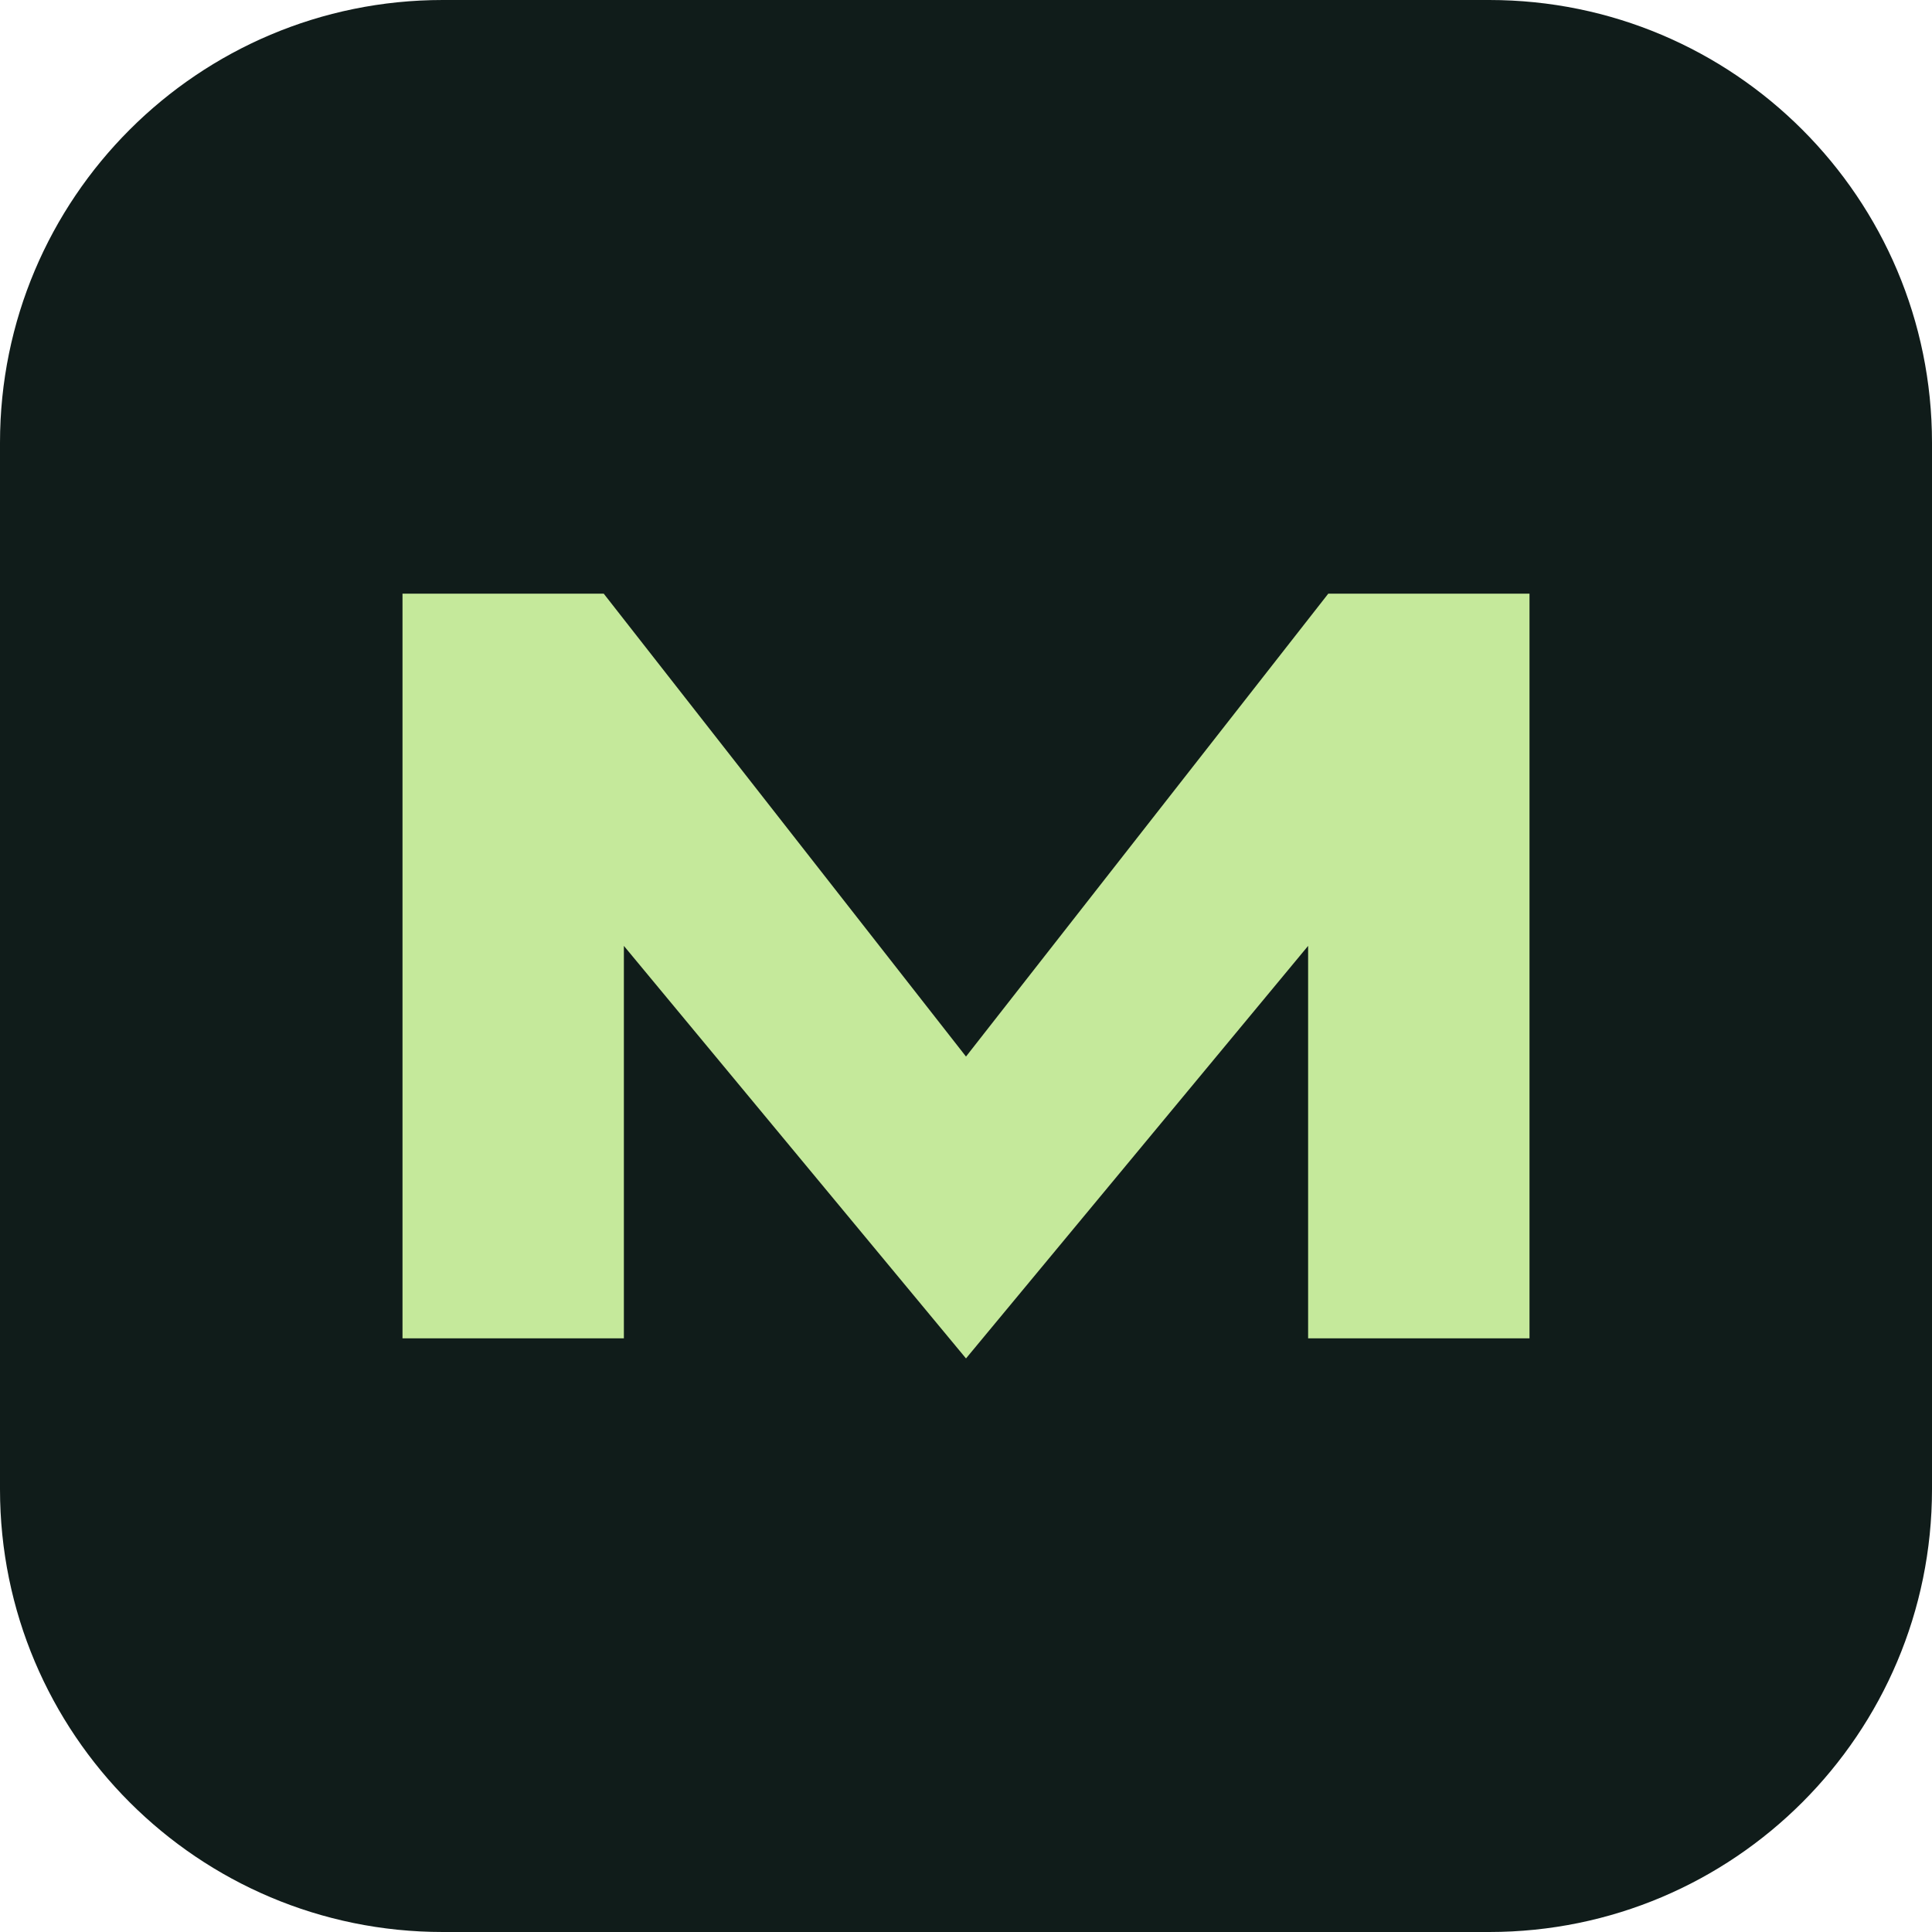
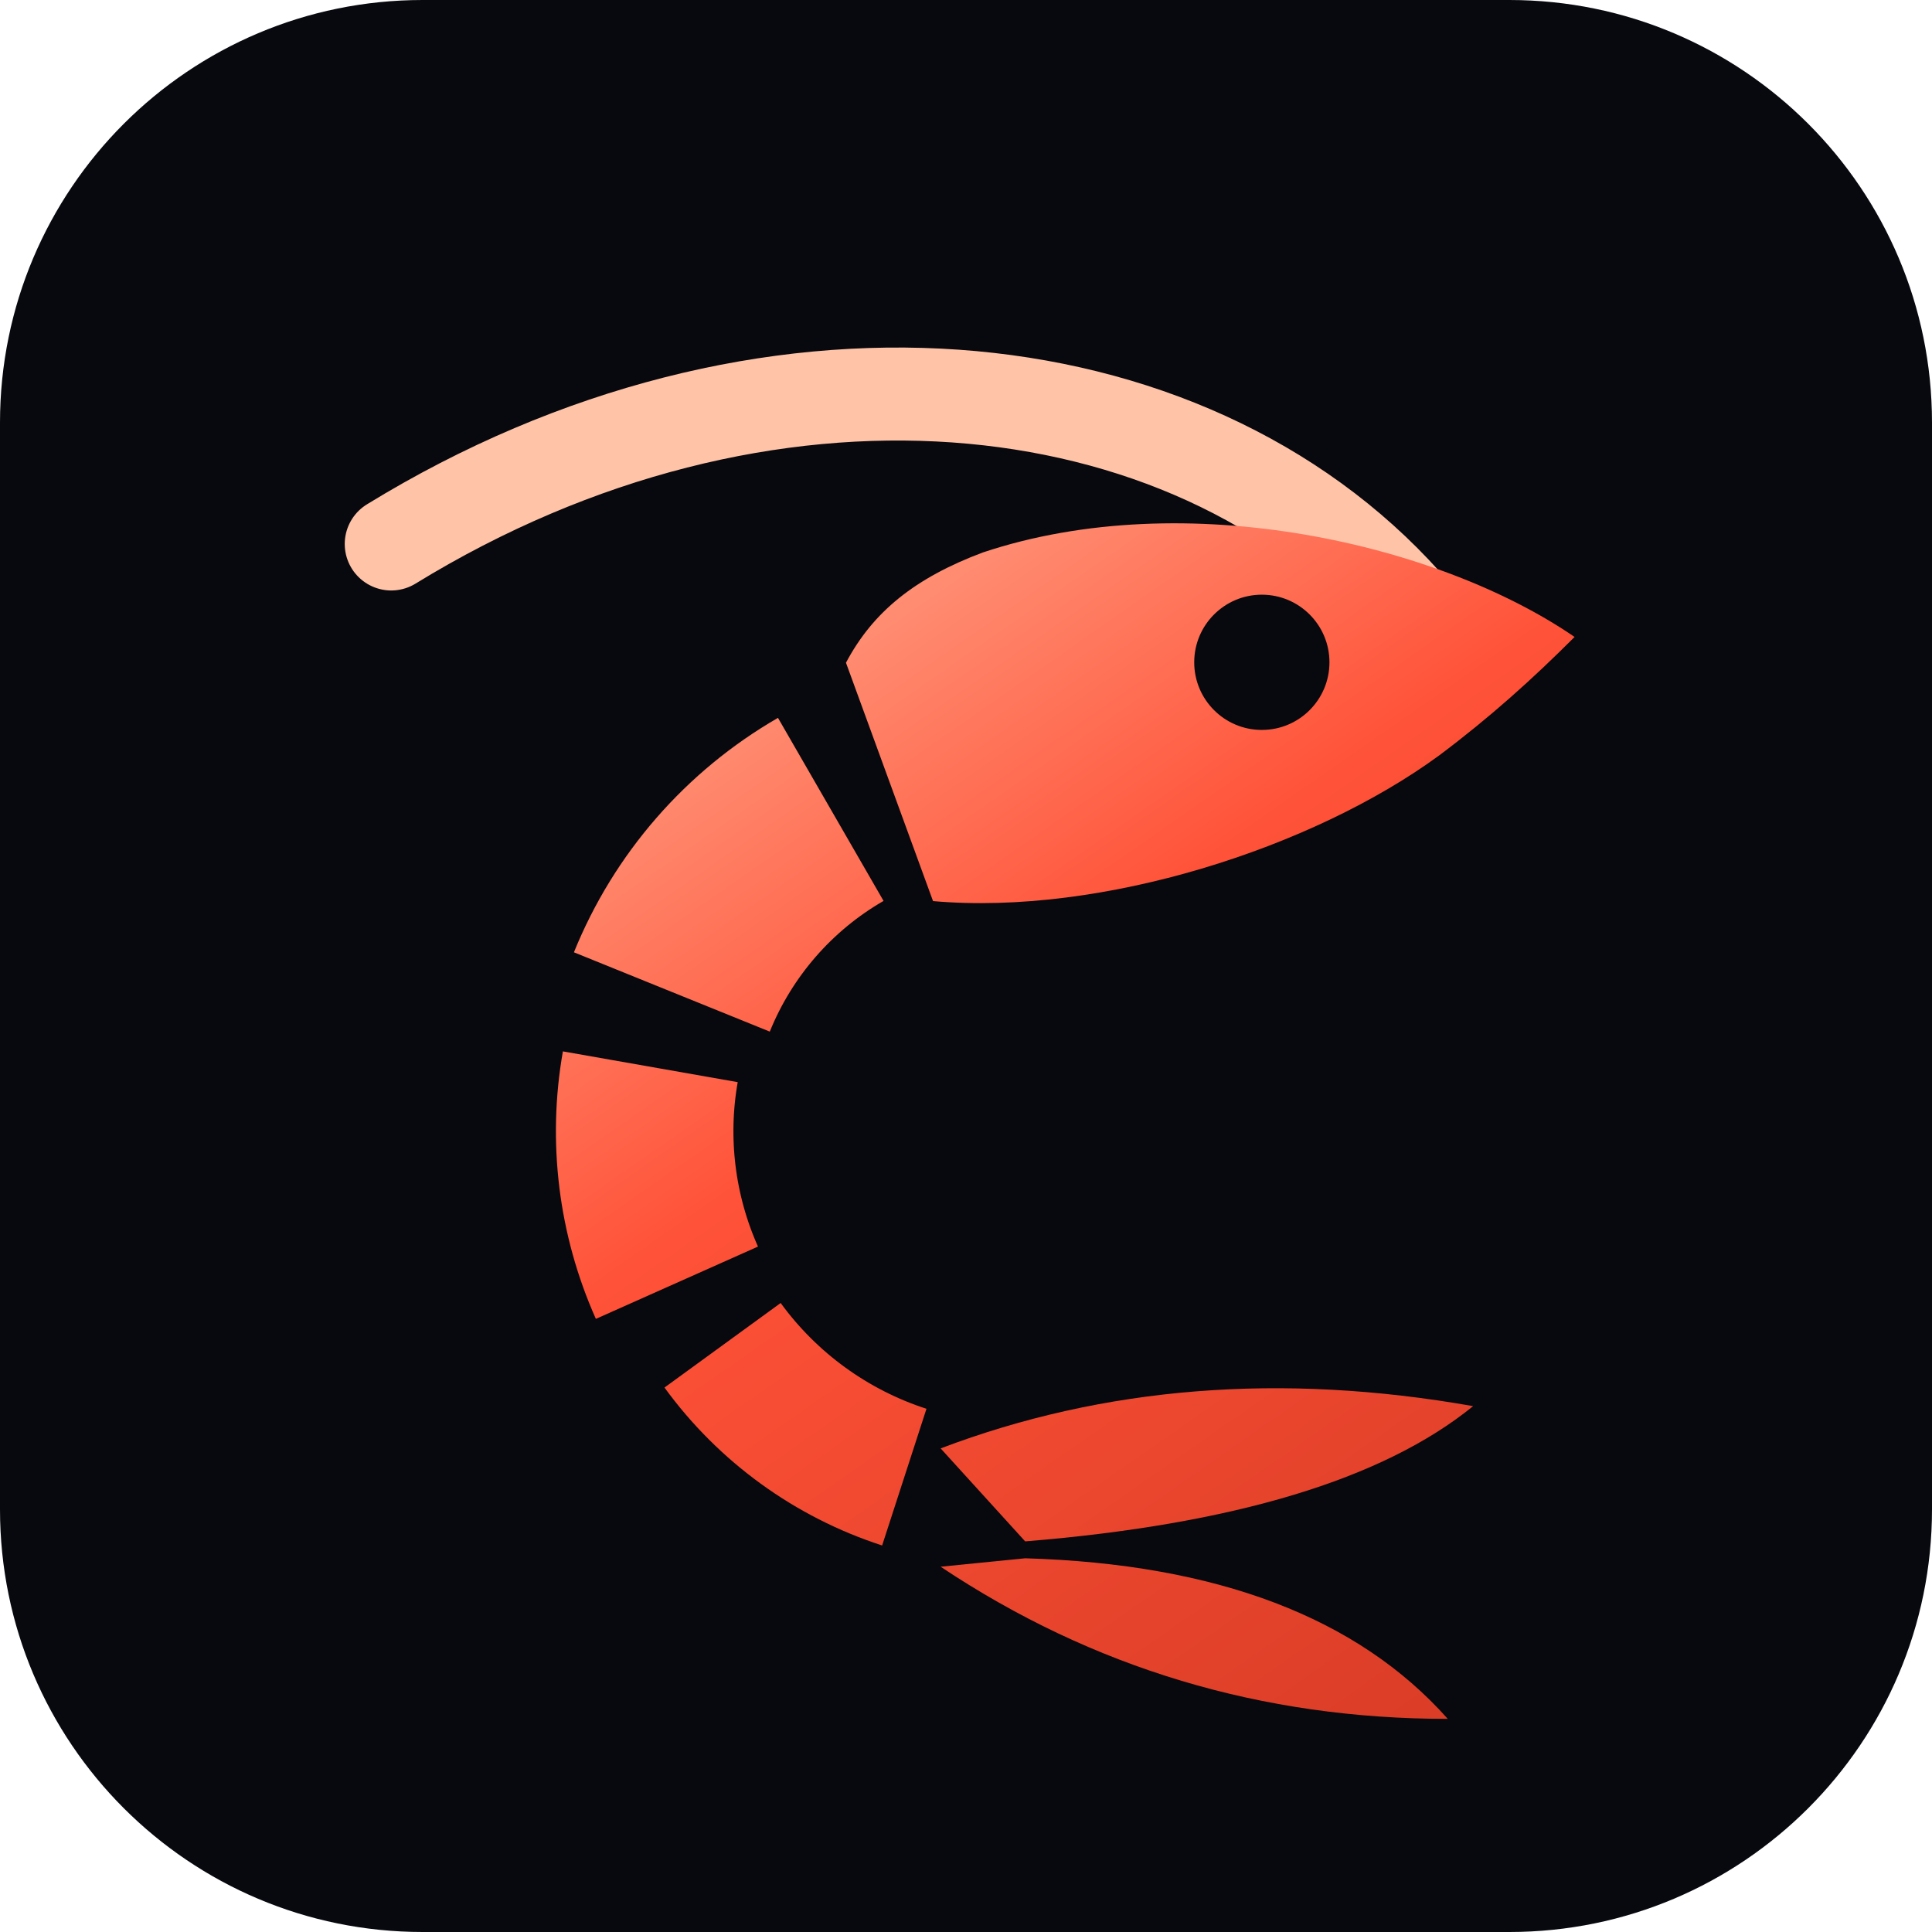
- <svg xmlns="http://www.w3.org/2000/svg" viewBox="0 0 192 192">
-   <rect width="192" height="192" rx="44" fill="#101c1a" />
-   <path d="M40 133V59h20l36 46 36-46h20v74h-22V94l-34 41-34-41v39Z" fill="#c5e99b" />
+ <svg xmlns="http://www.w3.org/2000/svg" viewBox="0 0 32 32">
+   <defs>
+     <linearGradient id="krill-fav-shell" gradientUnits="userSpaceOnUse" x1="150" y1="90" x2="380" y2="420">
+       <stop offset="0" stop-color="#FFC4A8" />
+       <stop offset="0.45" stop-color="#FF5238" />
+       <stop offset="1" stop-color="#D63A24" />
+     </linearGradient>
+   </defs>
+   <rect x="0" y="0" width="32" height="32" rx="7" fill="#08090E" />
+   <g transform="translate(-1.36 0.19) scale(0.07)">
+     <path d="M352 140C300 82 200 72 112 126" fill="none" stroke="#FFC4A8" stroke-width="22" stroke-linecap="round" />
+     <g fill="none" stroke="url(#krill-fav-shell)">
+       <path d="M216 188.8A88 88 0 0 0 178.4 232" stroke-width="50" />
+       <path d="M173.3 249.7A88 88 0 0 0 179.6 300.8" stroke-width="42" />
+       <path d="M190.4 315.6A86 86 0 0 0 233.4 346.8" stroke-width="34" />
+     </g>
+     <path fill="url(#krill-fav-shell)" d="M242 340Q300 318 368 330Q336 356 262 362ZM262 366Q330 368 362 404Q296 404 242 368Z" />
+     <path fill="url(#krill-fav-shell)" fill-rule="evenodd" d="M392 148C360 126 300 112 252 128C236 134 226 142 219.6 154.1L240.2 210.5C280 214 330 198 360 176C372 167 382 158 392 148ZM302 154a16 16 0 1 0 32 0a16 16 0 1 0-32 0Z" />
+   </g>
</svg>
